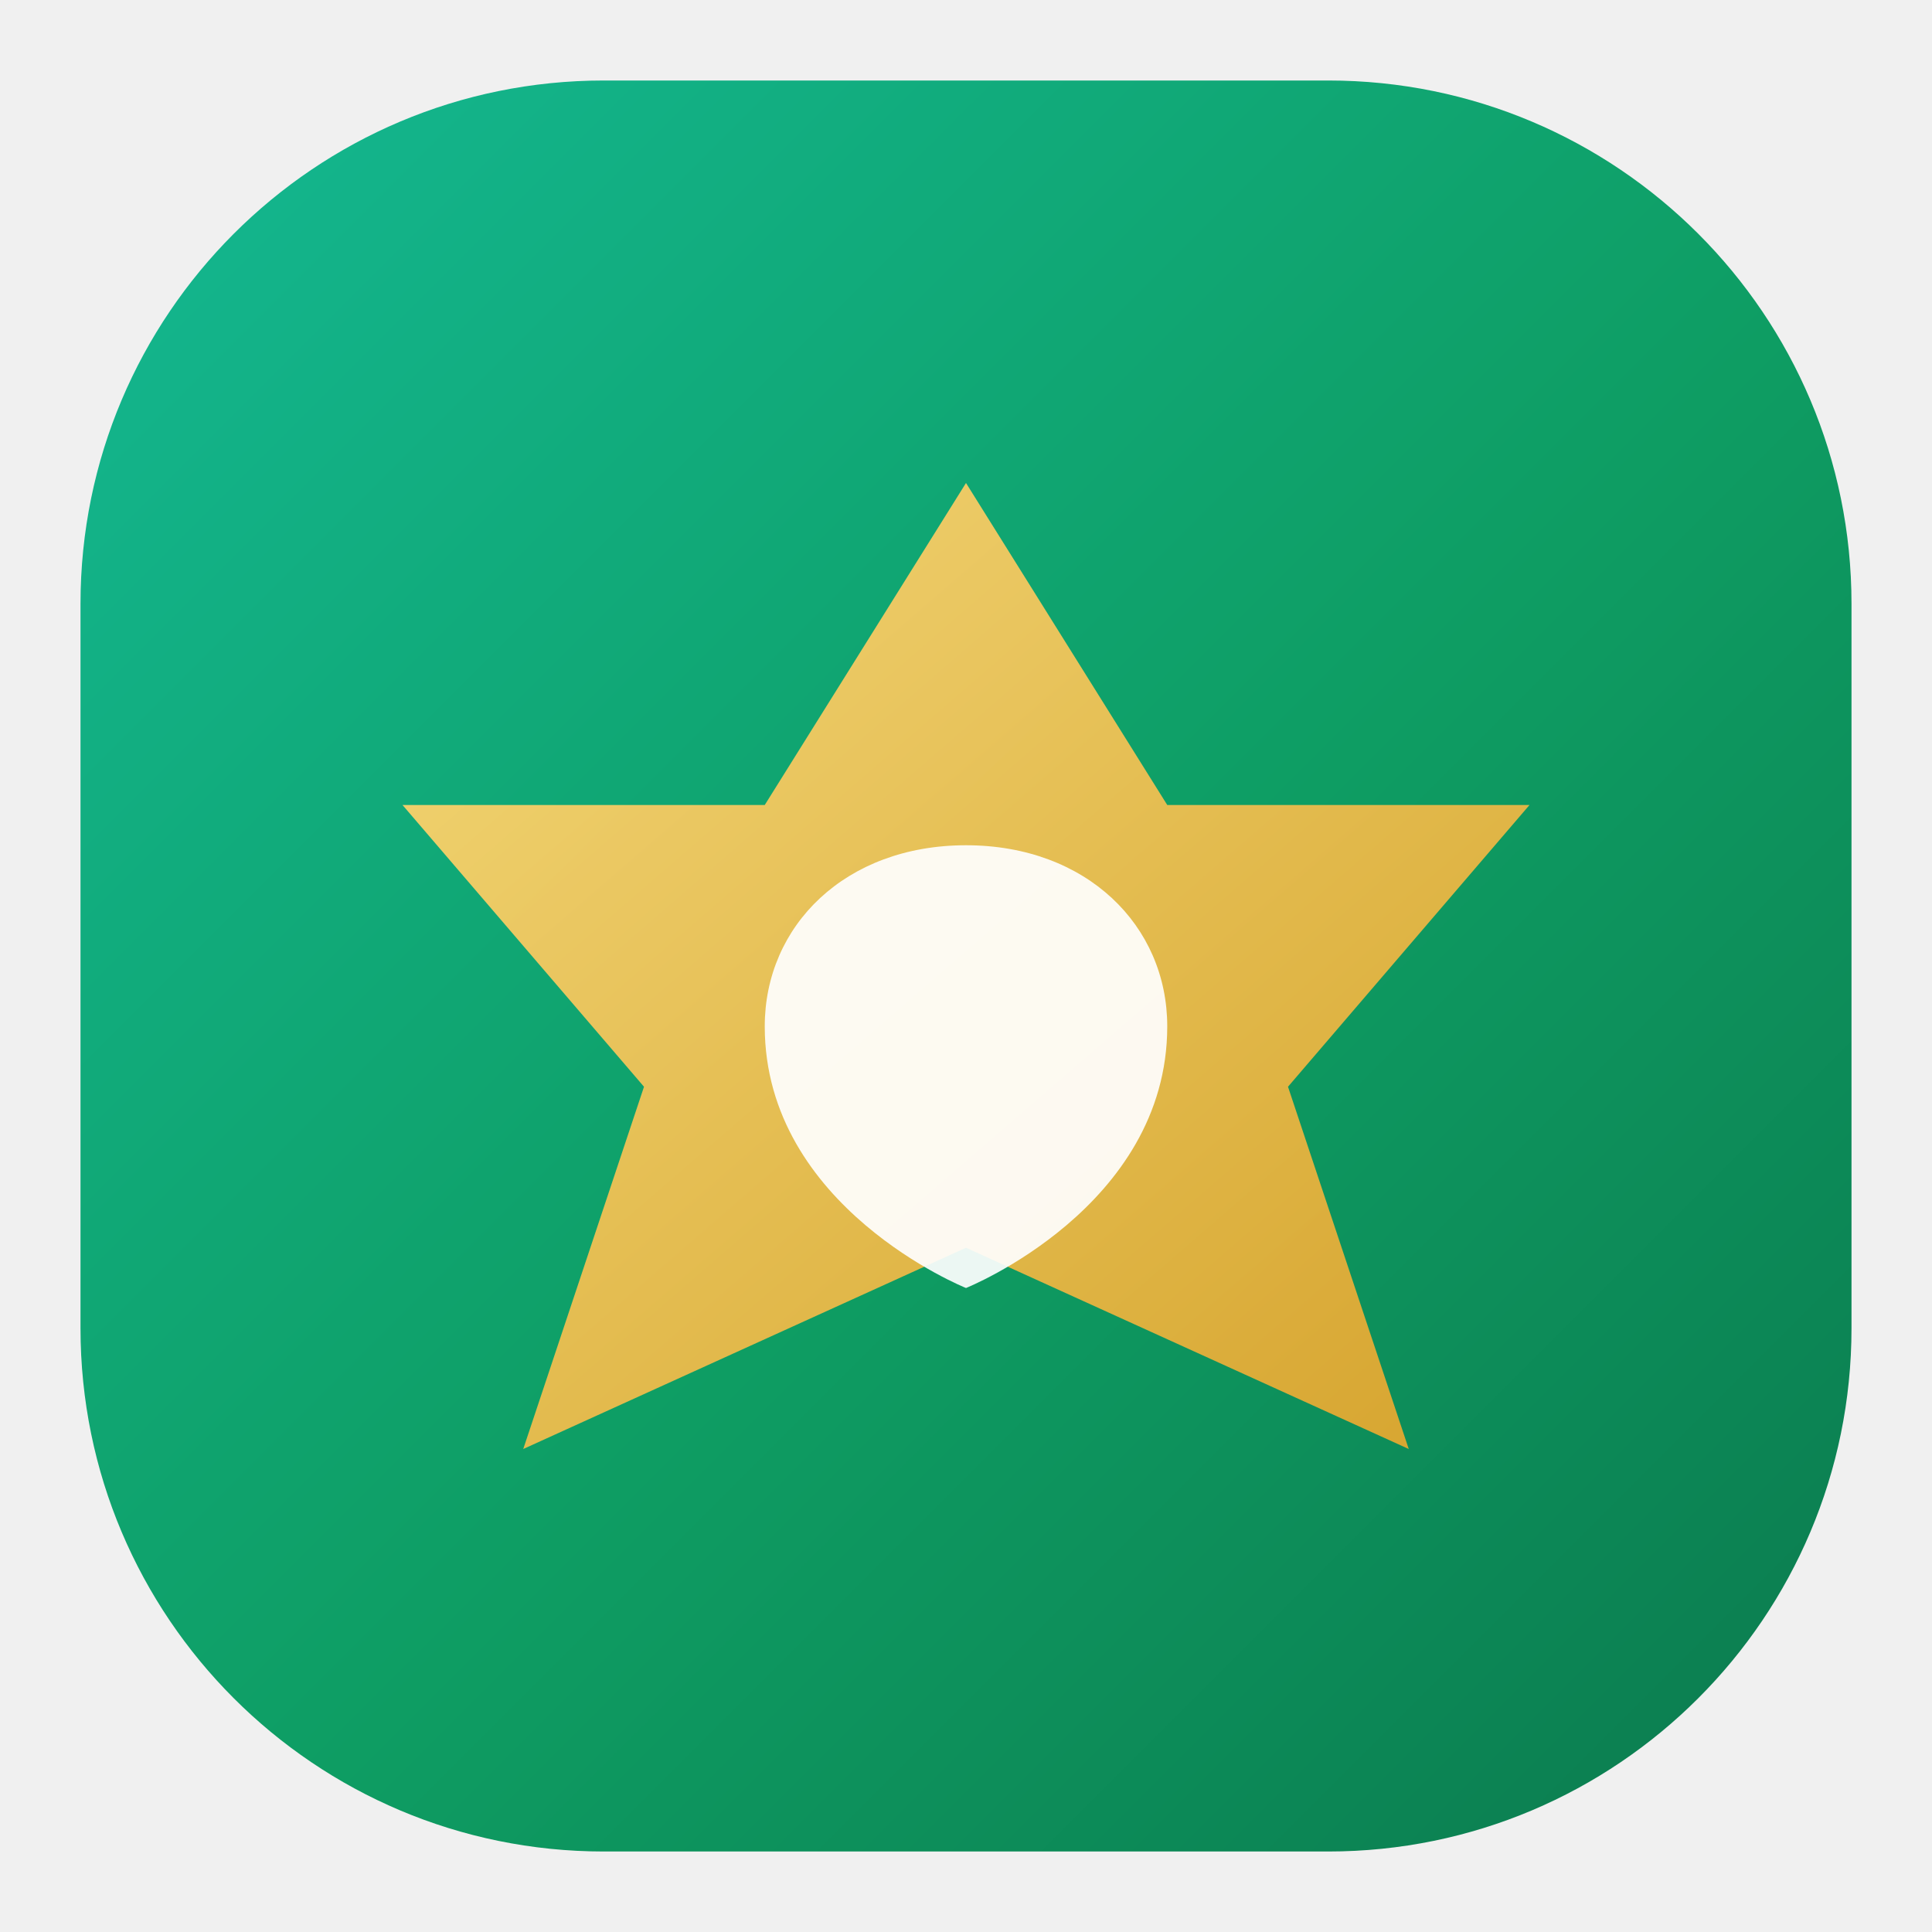
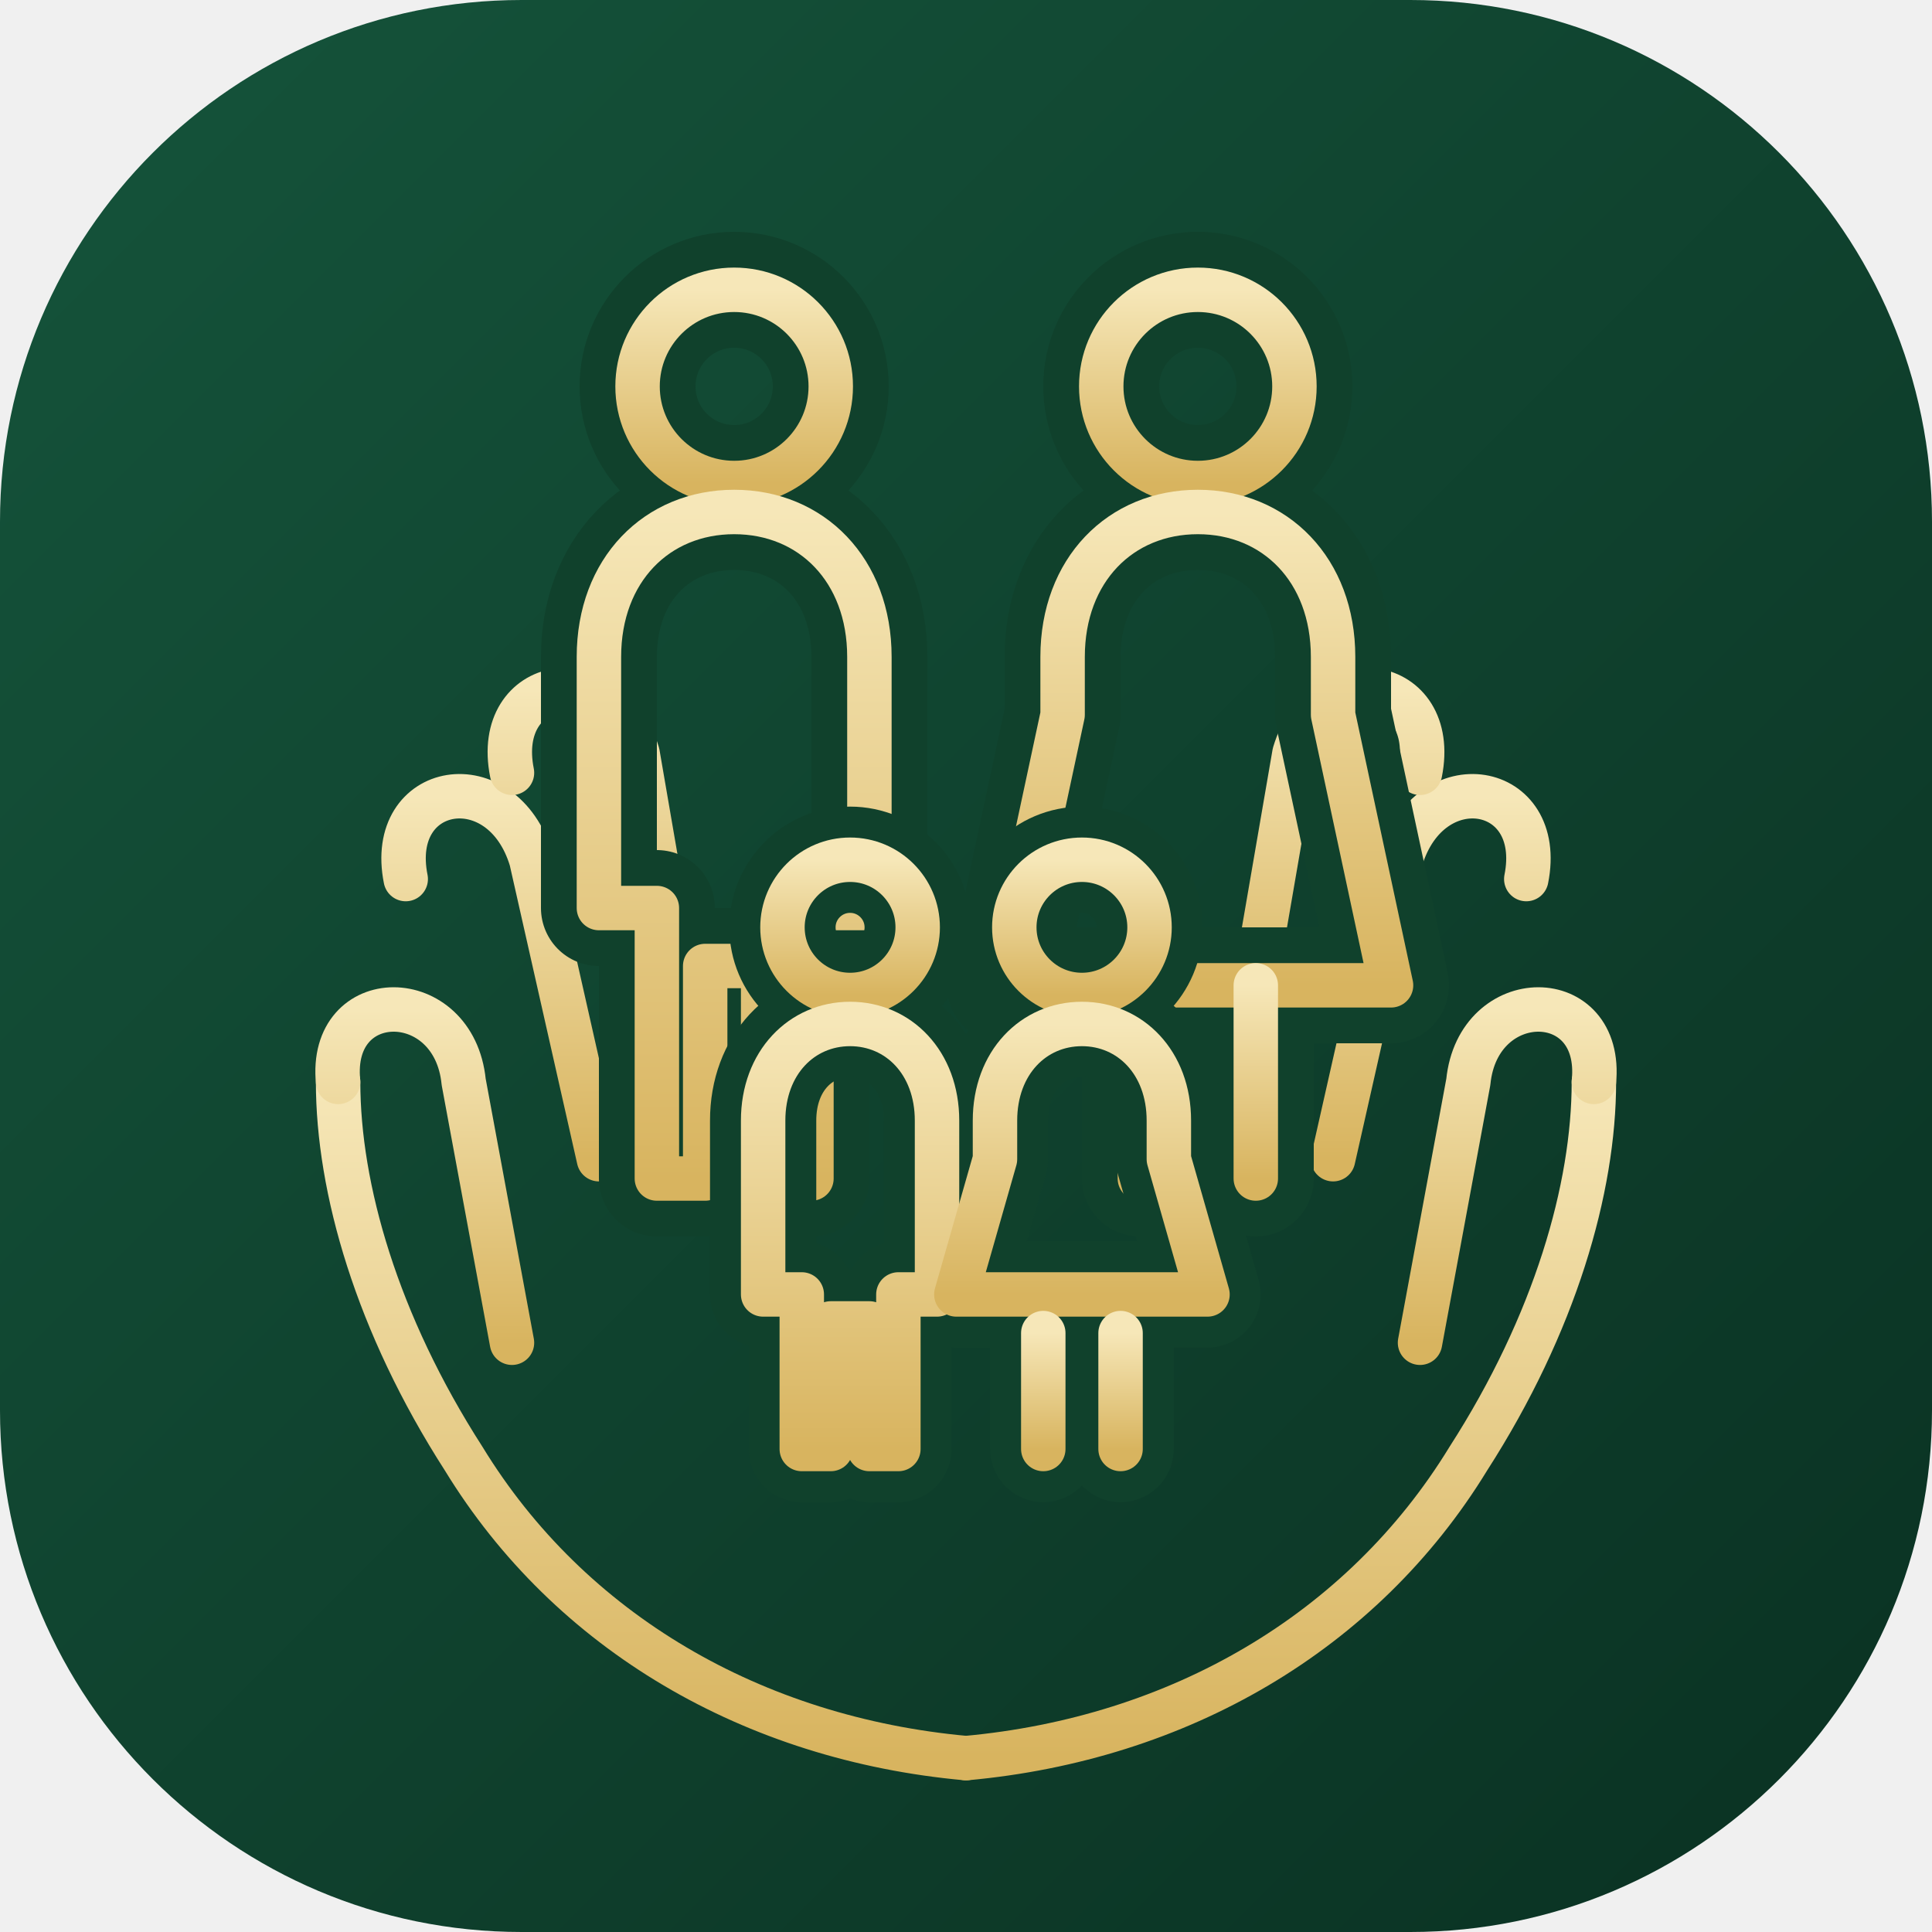
- <svg xmlns="http://www.w3.org/2000/svg" viewBox="0 0 96 96">
+ <svg xmlns="http://www.w3.org/2000/svg" viewBox="0 0 200 200" role="img" aria-label="Muhammad Hasnain Foundation">
  <defs>
-     <linearGradient id="lg" x1="0" y1="0" x2="1" y2="1">
-       <stop offset="0%" stop-color="#14b892" />
-       <stop offset="55%" stop-color="#0e9d63" />
-       <stop offset="100%" stop-color="#0b7a4e" />
+     <linearGradient id="shfBg" x1="0" y1="0" x2="1" y2="1">
+       <stop offset="0%" stop-color="#15543b" />
+       <stop offset="100%" stop-color="#0a3122" />
    </linearGradient>
-     <linearGradient id="lgold" x1="0" y1="0" x2="1" y2="1">
-       <stop offset="0%" stop-color="#ffd977" />
-       <stop offset="100%" stop-color="#e0a52b" />
+     <linearGradient id="shfGold" x1="0" y1="0" x2="0" y2="1">
+       <stop offset="0%" stop-color="#f6e7b8" />
+       <stop offset="100%" stop-color="#d8b45f" />
    </linearGradient>
+     <g id="shfHand">
+       <path d="M100 182c-22-2-41-13-52-31-9-14-13-28-13-39" />
+       <path d="M35 112c-1-10 12-10 13 0l5 27" />
+       <path d="M42 91c-2-10 10-12 13-2l7 31" />
+       <path d="M53 80c-2-10 10-12 13-2l5 29" />
+     </g>
  </defs>
-   <rect x="4" y="4" width="88" height="88" rx="26" fill="url(#lg)" />
-   <path d="M48 24 58 40 76 40 64 54 70 72 48 62 26 72 32 54 20 40 38 40Z" fill="url(#lgold)" fill-opacity=".95" />
-   <path d="M48 42c-6 0-10 4-10 9 0 9 10 13 10 13s10-4 10-13c0-5-4-9-10-9z" fill="#ffffff" fill-opacity=".92" />
+   <rect width="200" height="200" rx="54" fill="url(#shfBg)" />
+   <g fill="none" stroke="url(#shfGold)" stroke-width="4.6" stroke-linecap="round" stroke-linejoin="round">
+     <use href="#shfHand" />
+     <use href="#shfHand" transform="translate(200,0) scale(-1,1)" />
+     <g stroke="#10412c" stroke-width="12">
+       <circle cx="76" cy="40" r="10" />
+       <path d="M62 74v-6c0-9 6-15 14-15s14 6 14 15v6v20h-6v28h-5v-22h-6v22h-5V94h-6z" />
+       <circle cx="124" cy="40" r="10" />
+       <path d="M110 74v-6c0-9 6-15 14-15s14 6 14 15v6l6 28h-40l6-28z" />
+       <path d="M118 102v20M130 102v20" />
+     </g>
+     <circle cx="76" cy="40" r="10" />
+     <path d="M62 74v-6c0-9 6-15 14-15s14 6 14 15v6v20h-6v28h-5v-22h-6v22h-5V94h-6z" />
+     <circle cx="124" cy="40" r="10" />
+     <path d="M110 74v-6c0-9 6-15 14-15s14 6 14 15v6l6 28h-40l6-28z" />
+     <path d="M118 102v20M130 102v20" />
+     <g stroke="#10412c" stroke-width="11">
+       <circle cx="88" cy="96" r="7" />
+       <path d="M79 120v-4c0-6 4-10 9-10s9 4 9 10v4v14h-4v16h-3v-13h-4v13h-3v-16h-4z" />
+       <circle cx="112" cy="96" r="7" />
+       <path d="M103 120v-4c0-6 4-10 9-10s9 4 9 10v4l4 14h-26l4-14z" />
+       <path d="M108 138v12M116 138v12" />
+     </g>
+     <circle cx="88" cy="96" r="7" />
+     <path d="M79 120v-4c0-6 4-10 9-10s9 4 9 10v4v14h-4v16h-3v-13h-4v13h-3v-16h-4z" />
+     <circle cx="112" cy="96" r="7" />
+     <path d="M103 120v-4c0-6 4-10 9-10s9 4 9 10v4l4 14h-26l4-14z" />
+     <path d="M108 138v12M116 138v12" />
+   </g>
</svg>
